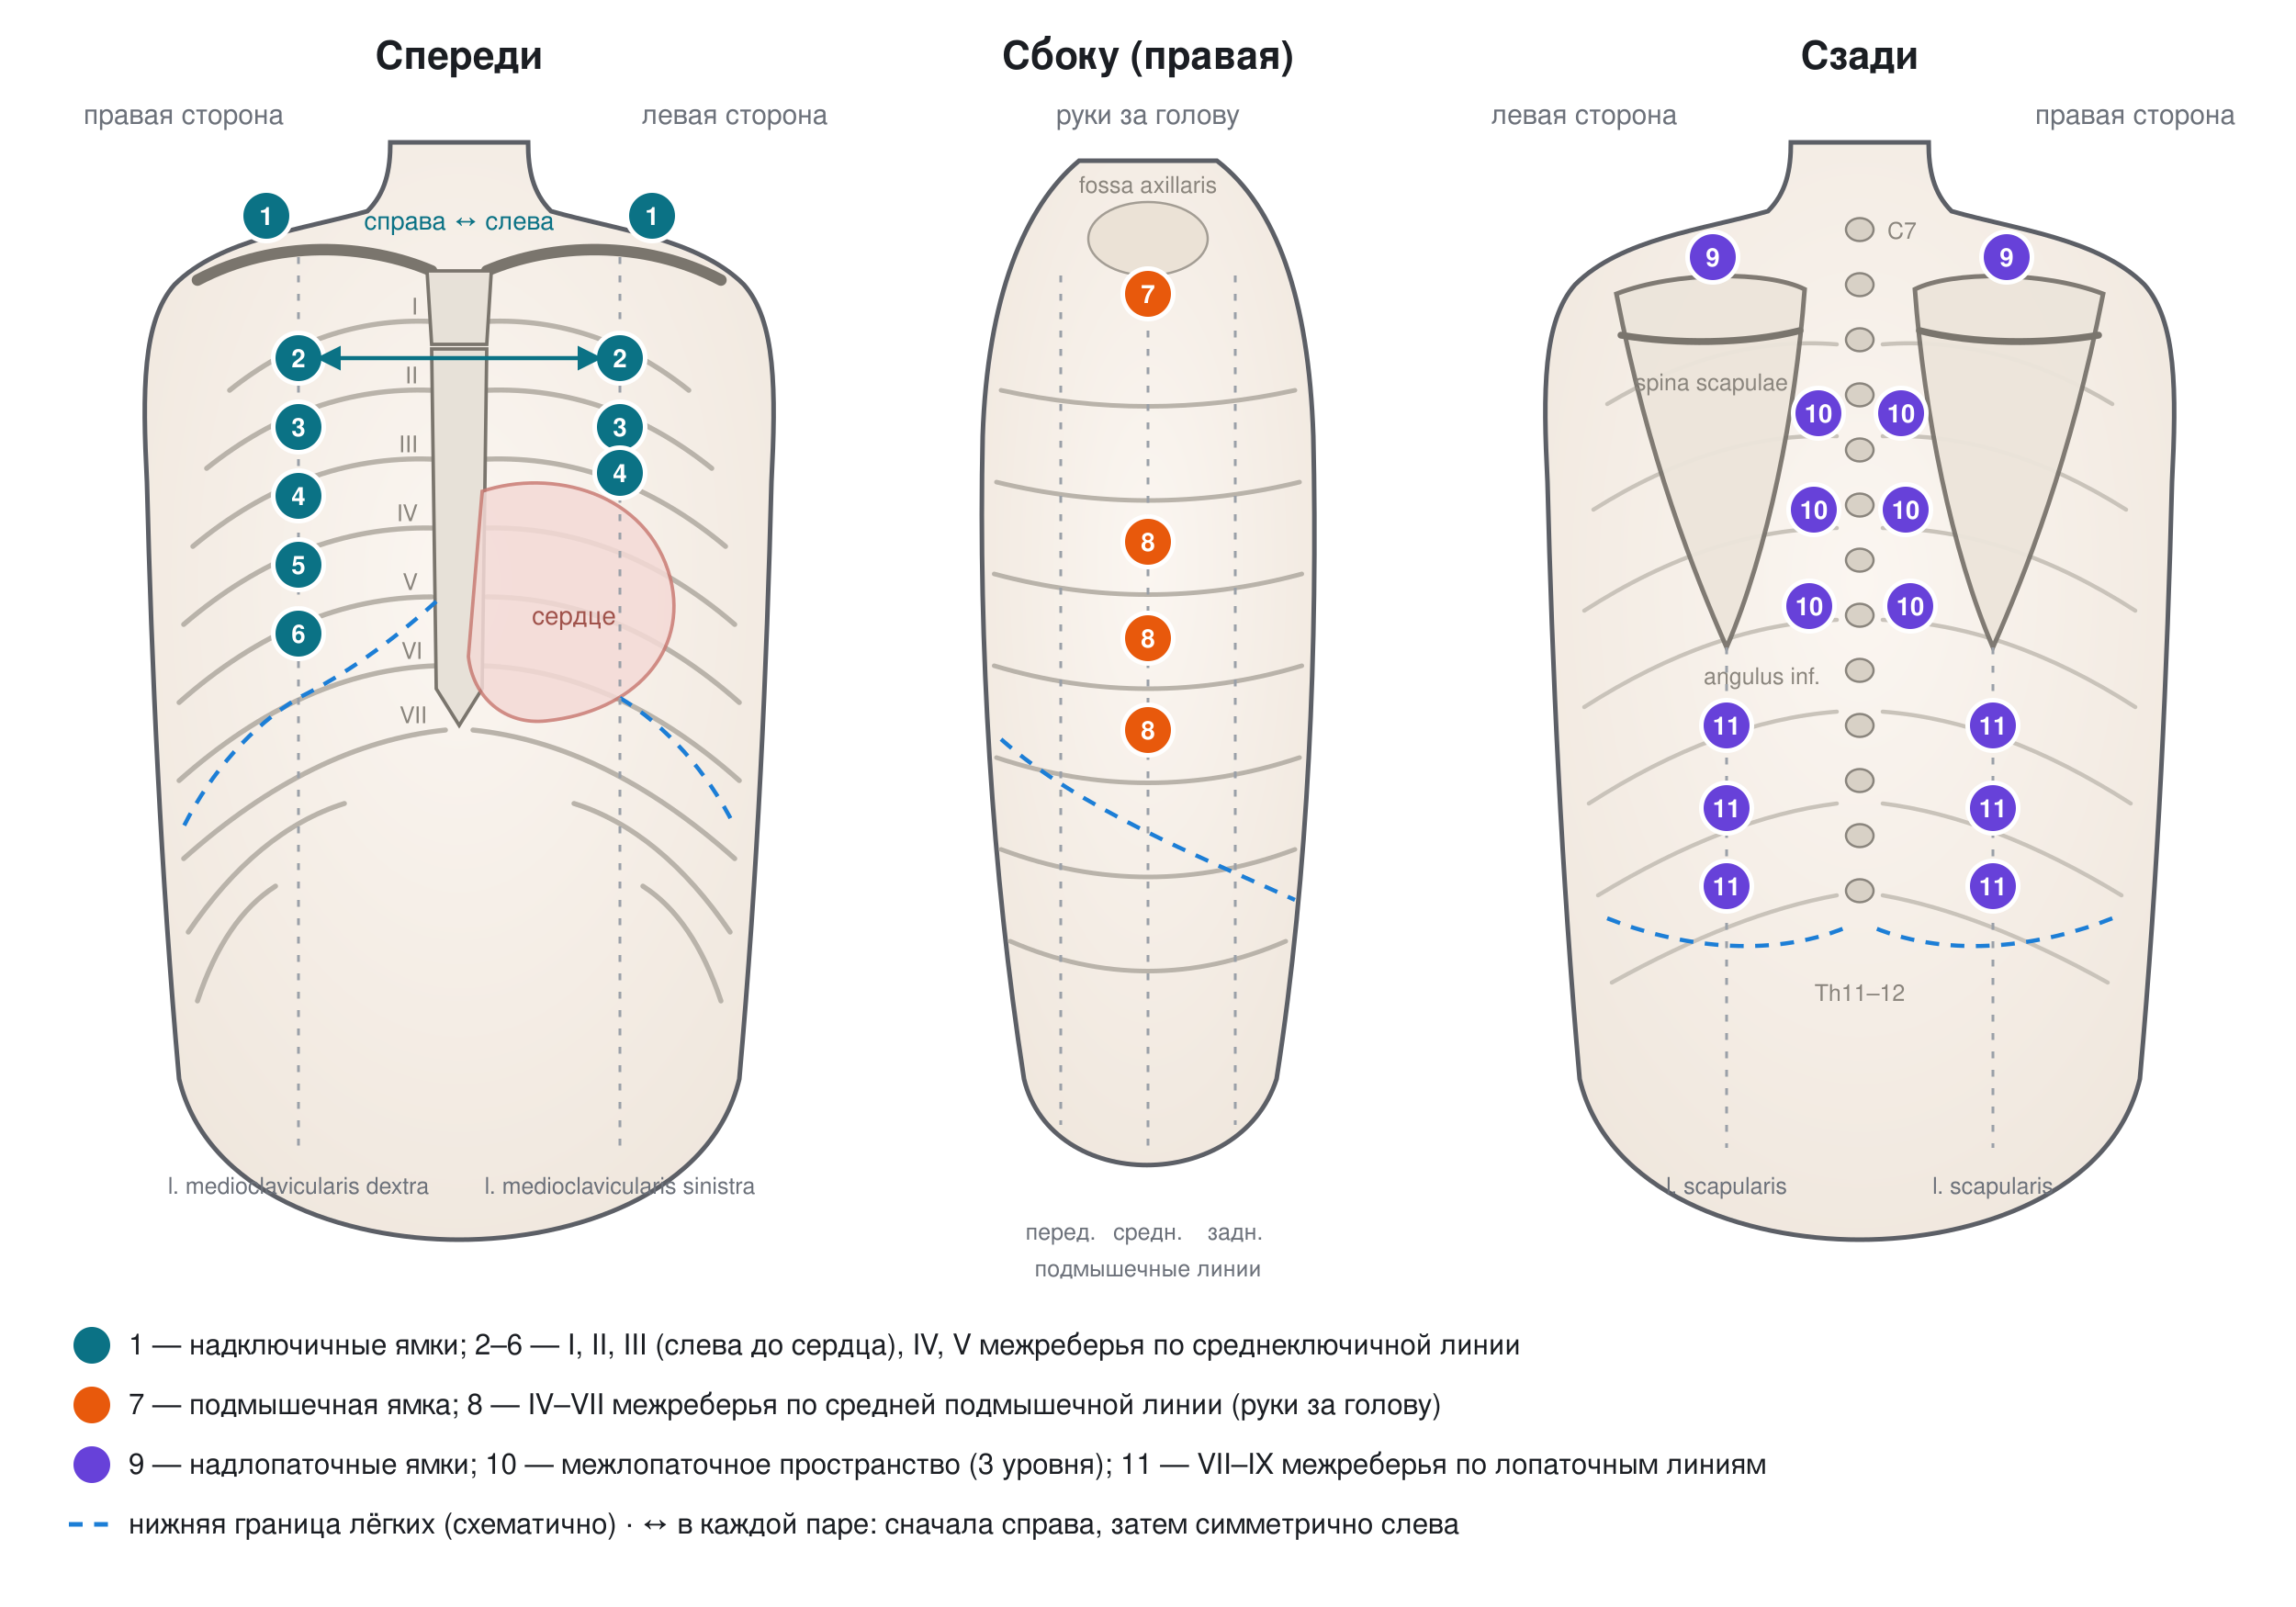
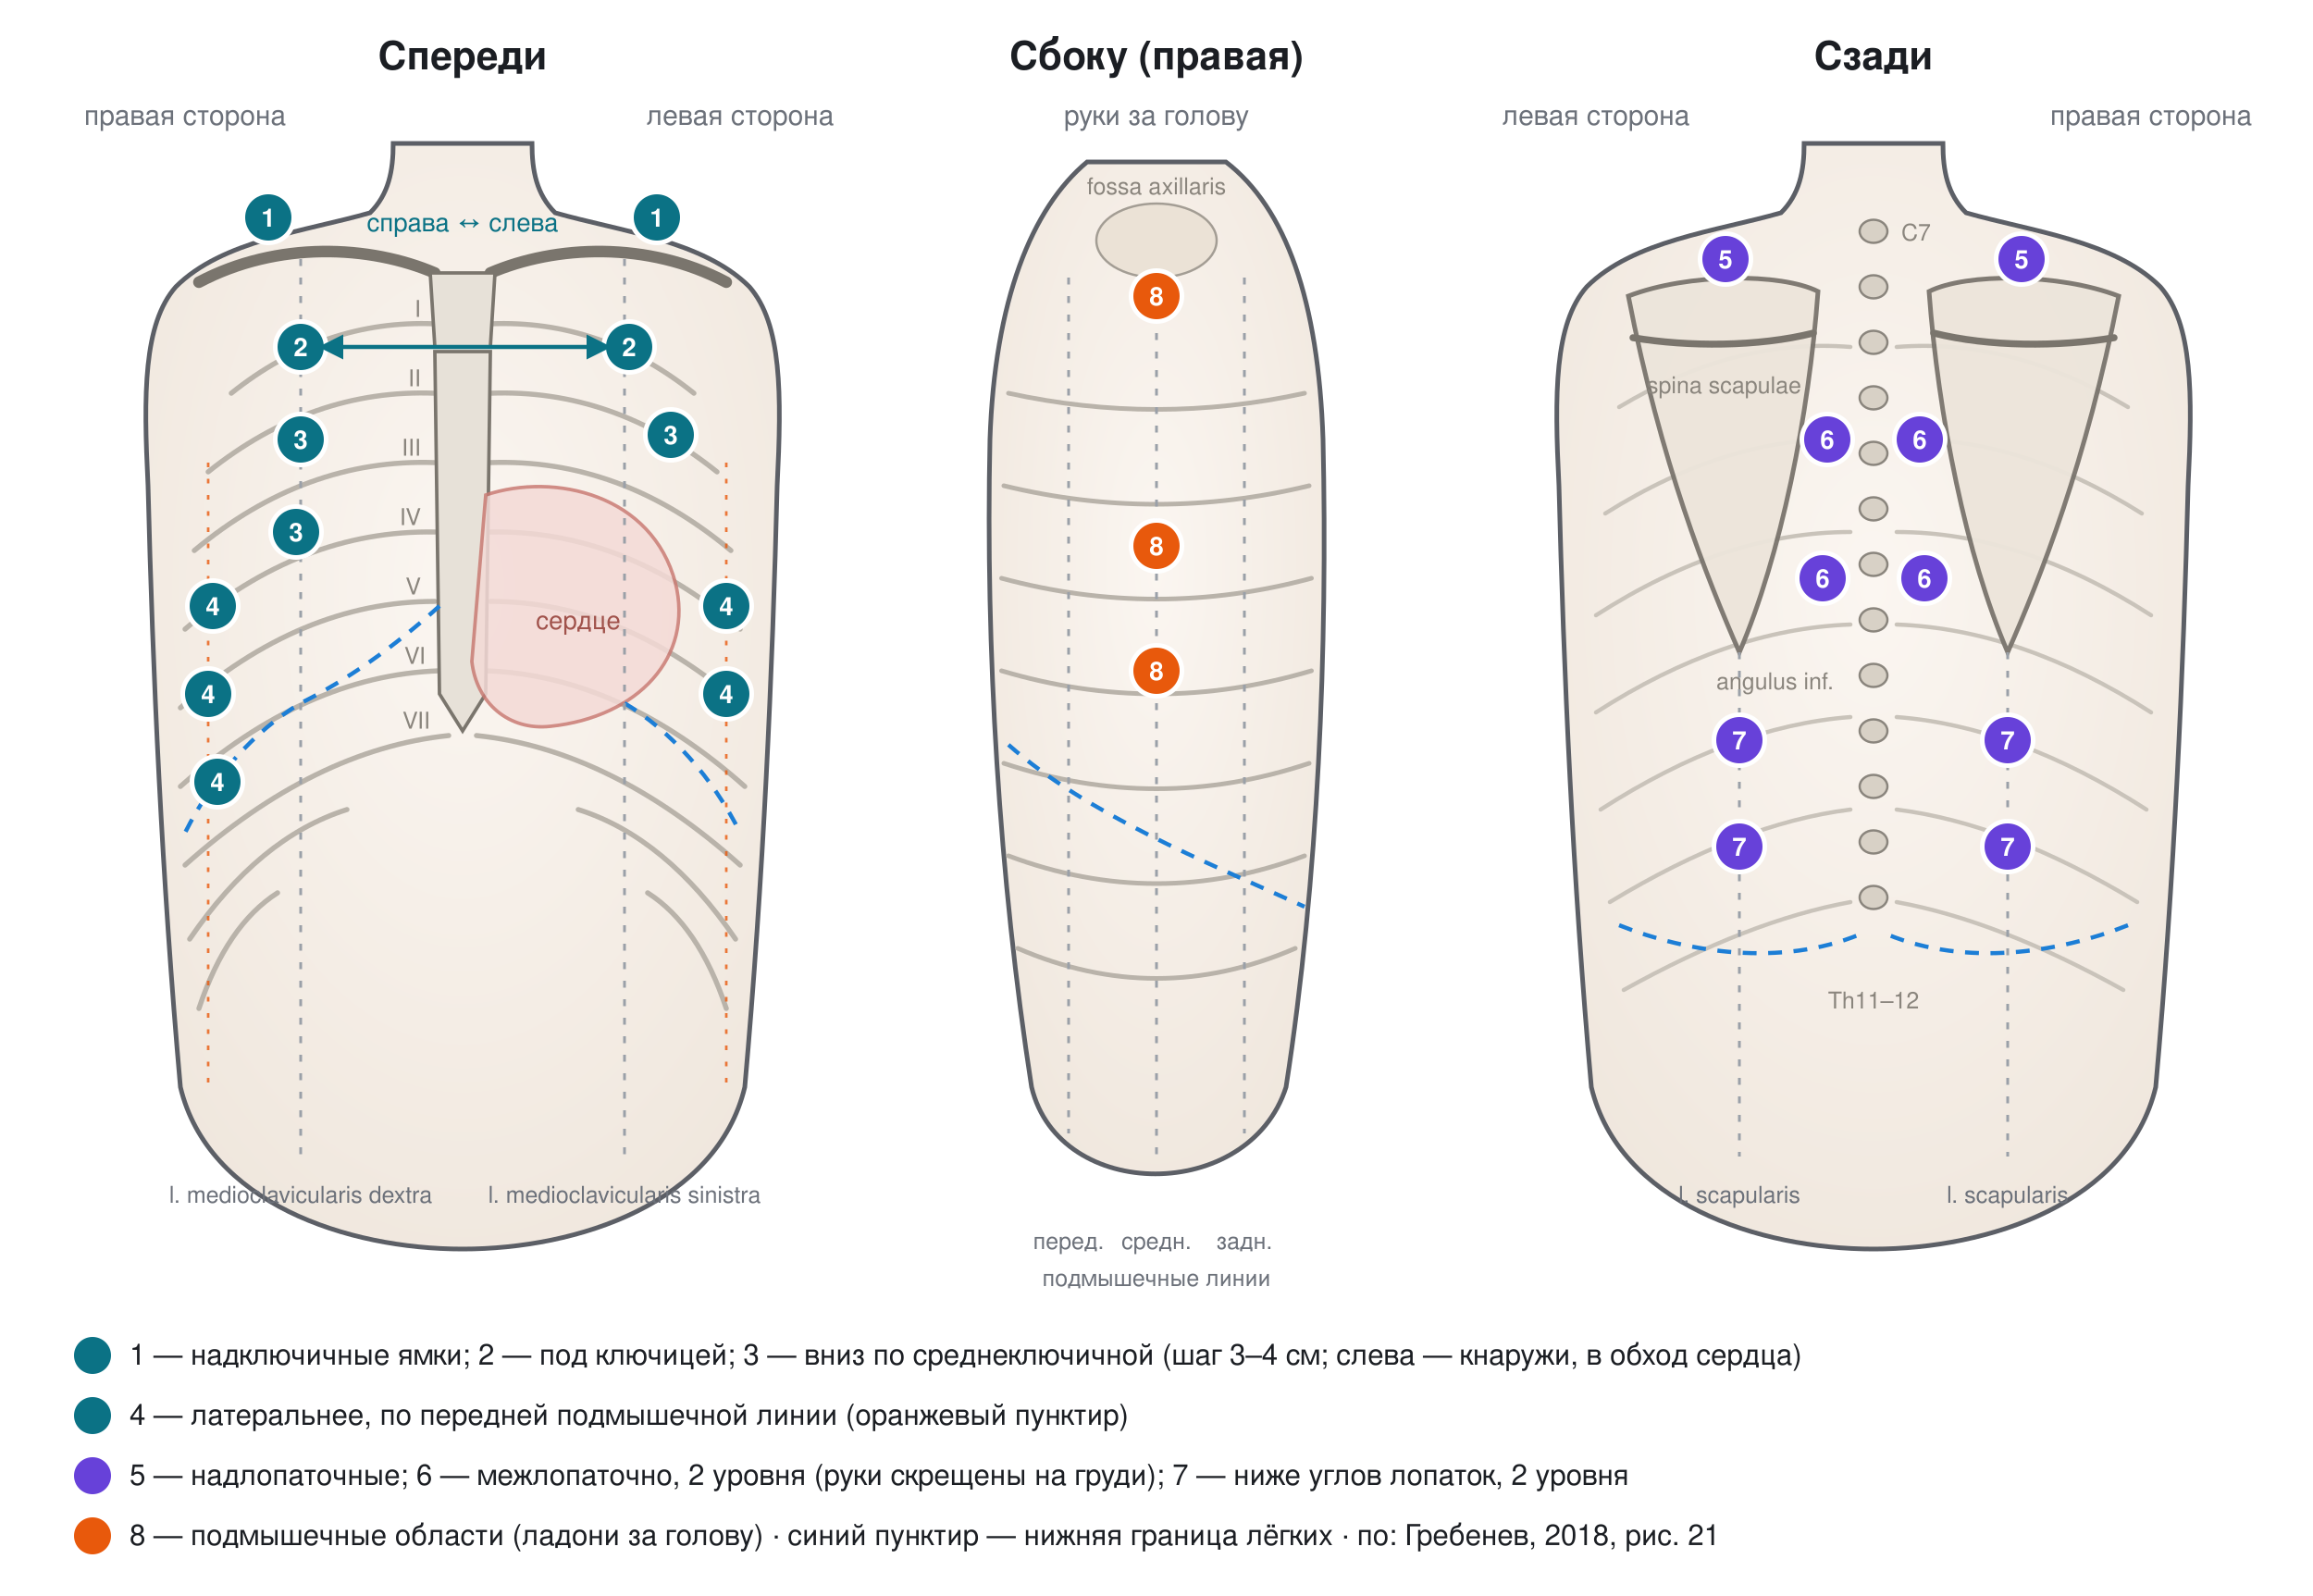
- <svg xmlns="http://www.w3.org/2000/svg" viewBox="0 0 1000 700" font-family="Helvetica, Arial, sans-serif" font-size="13">
+ <svg xmlns="http://www.w3.org/2000/svg" viewBox="0 0 1000 690" font-family="Helvetica, Arial, sans-serif" font-size="13">
  <defs>
    <radialGradient id="skin" cx="50%" cy="40%" r="70%">
      <stop offset="0%" stop-color="#fbf6f1" />
      <stop offset="100%" stop-color="#efe6dc" />
    </radialGradient>
    <g id="pt">
      <circle r="11" fill="#0b7285" stroke="#ffffff" stroke-width="2" />
    </g>
    <g id="ptL">
      <circle r="11" fill="#e8590c" stroke="#ffffff" stroke-width="2" />
    </g>
    <g id="ptB">
      <circle r="11" fill="#6741d9" stroke="#ffffff" stroke-width="2" />
    </g>
  </defs>
  <rect width="1000" height="700" fill="#ffffff" />
  <text x="200" y="30" text-anchor="middle" font-size="17" font-weight="bold" fill="#1b1e23">Спереди</text>
  <text x="80" y="54" text-anchor="middle" font-size="12" fill="#6c717a">правая сторона</text>
  <text x="320" y="54" text-anchor="middle" font-size="12" fill="#6c717a">левая сторона</text>
  <path d="M170 62 C170 74 168 84 160 92 C132 100 96 104 76 124 C62 140 62 170 64 210            C66 290 70 380 78 470 C90 520 150 540 200 540 C250 540 310 520 322 470            C330 380 334 290 336 210 C338 170 338 140 324 124 C304 104 268 100 240 92            C232 84 230 74 230 62 Z" fill="url(#skin)" stroke="#5c5f66" stroke-width="2" />
  <g fill="none" stroke="#b9b3aa" stroke-width="2.2" stroke-linecap="round">
    <path d="M188 140 Q140 138 100 170" />
    <path d="M212 140 Q260 138 300 170" />
    <path d="M188 170 Q135 168 90 204" />
    <path d="M212 170 Q265 168 310 204" />
    <path d="M188 200 Q132 198 84 238" />
    <path d="M212 200 Q268 198 316 238" />
    <path d="M188 230 Q130 229 80 272" />
    <path d="M212 230 Q270 229 320 272" />
    <path d="M188 260 Q130 260 78 306" />
    <path d="M212 260 Q270 260 322 306" />
    <path d="M190 290 Q132 292 78 340" />
    <path d="M210 290 Q268 292 322 340" />
    <path d="M194 318 Q136 324 80 374" />
    <path d="M206 318 Q264 324 320 374" />
    <path d="M150 350 Q112 362 82 406" />
    <path d="M250 350 Q288 362 318 406" />
    <path d="M120 386 Q98 400 86 436" />
    <path d="M280 386 Q302 400 314 436" />
  </g>
  <g font-size="10" fill="#8a857d" text-anchor="end">
    <text x="182" y="137">I</text>
    <text x="182" y="167">II</text>
    <text x="182" y="197">III</text>
    <text x="182" y="227">IV</text>
    <text x="182" y="257">V</text>
    <text x="184" y="287">VI</text>
    <text x="186" y="315">VII</text>
  </g>
  <path d="M188 118 C160 106 120 104 86 122" fill="none" stroke="#7a756d" stroke-width="5" stroke-linecap="round" />
  <path d="M212 118 C240 106 280 104 314 122" fill="none" stroke="#7a756d" stroke-width="5" stroke-linecap="round" />
  <path d="M186 118 L214 118 L212 150 L188 150 Z" fill="#e7e1d8" stroke="#7a756d" stroke-width="1.5" />
  <path d="M188 152 L212 152 L210 300 L200 316 L190 300 Z" fill="#e7e1d8" stroke="#7a756d" stroke-width="1.5" />
  <path d="M210 214 C240 204 282 214 292 252 C300 284 276 310 238 314 C220 316 206 304 204 286 Z" fill="#f3d9d6" stroke="#c97a73" stroke-width="1.5" opacity="0.85" />
  <text x="250" y="272" text-anchor="middle" font-size="11" fill="#a0524b">сердце</text>
  <path d="M190 262 C170 280 150 294 130 304 C110 316 92 336 80 360" fill="none" stroke="#1c7ed6" stroke-width="1.8" stroke-dasharray="6 5" />
  <path d="M270 304 C290 316 308 336 320 360" fill="none" stroke="#1c7ed6" stroke-width="1.8" stroke-dasharray="6 5" />
  <g stroke="#9aa0a8" stroke-width="1.2" stroke-dasharray="3 5">
    <line x1="130" y1="112" x2="130" y2="500" />
    <line x1="270" y1="112" x2="270" y2="500" />
  </g>
+   <g stroke="#e8590c" stroke-width="1.1" stroke-dasharray="2 5" opacity="0.8">
+     <line x1="90" y1="200" x2="90" y2="470" />
+     <line x1="314" y1="200" x2="314" y2="470" />
+   </g>
  <text x="130" y="520" text-anchor="middle" font-size="10" fill="#6c717a">l. medioclavicularis dextra</text>
  <text x="270" y="520" text-anchor="middle" font-size="10" fill="#6c717a">l. medioclavicularis sinistra</text>
  <use href="#pt" x="116" y="94" />
  <use href="#pt" x="284" y="94" />
-   <use href="#pt" x="130" y="156" />
-   <use href="#pt" x="270" y="156" />
-   <use href="#pt" x="130" y="186" />
-   <use href="#pt" x="270" y="186" />
-   <use href="#pt" x="130" y="216" />
-   <use href="#pt" x="270" y="206" />
-   <use href="#pt" x="130" y="246" />
-   <use href="#pt" x="130" y="276" />
+   <use href="#pt" x="130" y="150" />
+   <use href="#pt" x="272" y="150" />
+   <use href="#pt" x="130" y="190" />
+   <use href="#pt" x="128" y="230" />
+   <use href="#pt" x="290" y="188" />
+   <use href="#pt" x="92" y="262" />
+   <use href="#pt" x="90" y="300" />
+   <use href="#pt" x="94" y="338" />
+   <use href="#pt" x="314" y="262" />
+   <use href="#pt" x="314" y="300" />
  <g fill="#fff" font-size="11" font-weight="bold" text-anchor="middle">
    <text x="116" y="98">1</text>
    <text x="284" y="98">1</text>
-     <text x="130" y="160">2</text>
-     <text x="270" y="160">2</text>
-     <text x="130" y="190">3</text>
-     <text x="270" y="190">3</text>
-     <text x="130" y="220">4</text>
-     <text x="270" y="210">4</text>
-     <text x="130" y="250">5</text>
-     <text x="130" y="280">6</text>
-   </g>
-   <path d="M143 156 L257 156" stroke="#0b7285" stroke-width="1.8" marker-start="url(#arr)" marker-end="url(#arr)" />
+     <text x="130" y="154">2</text>
+     <text x="272" y="154">2</text>
+     <text x="130" y="194">3</text>
+     <text x="128" y="234">3</text>
+     <text x="290" y="192">3</text>
+     <text x="92" y="266">4</text>
+     <text x="90" y="304">4</text>
+     <text x="94" y="342">4</text>
+     <text x="314" y="266">4</text>
+     <text x="314" y="304">4</text>
+   </g>
+   <path d="M143 150 L259 150" stroke="#0b7285" stroke-width="1.8" marker-start="url(#arr)" marker-end="url(#arr)" />
  <text x="200" y="100" text-anchor="middle" font-size="11" fill="#0b7285">справа ↔ слева</text>
  <text x="500" y="30" text-anchor="middle" font-size="17" font-weight="bold" fill="#1b1e23">Сбоку (правая)</text>
  <text x="500" y="54" text-anchor="middle" font-size="12" fill="#6c717a">руки за голову</text>
  <path d="M470 70 C446 90 430 130 428 190 C426 280 432 380 446 470 C458 520 540 520 556 470            C570 380 574 280 572 190 C570 130 556 90 530 70 Z" fill="url(#skin)" stroke="#5c5f66" stroke-width="2" />
  <ellipse cx="500" cy="104" rx="26" ry="16" fill="#ebe2d6" stroke="#a39d94" />
  <text x="500" y="84" text-anchor="middle" font-size="10" fill="#8a857d">fossa axillaris</text>
  <g fill="none" stroke="#b9b3aa" stroke-width="2" stroke-linecap="round">
    <path d="M436 170 Q500 184 564 170" />
    <path d="M434 210 Q500 226 566 210" />
    <path d="M433 250 Q500 268 567 250" />
    <path d="M433 290 Q500 310 567 290" />
    <path d="M434 330 Q500 352 566 330" />
    <path d="M436 370 Q500 394 564 370" />
    <path d="M440 410 Q500 436 560 410" />
  </g>
  <g stroke="#9aa0a8" stroke-width="1.2" stroke-dasharray="3 5">
    <line x1="462" y1="120" x2="462" y2="490" />
    <line x1="500" y1="120" x2="500" y2="500" />
    <line x1="538" y1="120" x2="538" y2="490" />
  </g>
  <g font-size="10" fill="#6c717a" text-anchor="middle">
    <text x="462" y="540">перед.</text>
    <text x="500" y="540">средн.</text>
    <text x="538" y="540">задн.</text>
    <text x="500" y="556">подмышечные линии</text>
  </g>
  <path d="M436 322 C470 352 520 372 564 392" fill="none" stroke="#1c7ed6" stroke-width="1.8" stroke-dasharray="6 5" />
  <use href="#ptL" x="500" y="128" />
  <use href="#ptL" x="500" y="236" />
-   <use href="#ptL" x="500" y="278" />
-   <use href="#ptL" x="500" y="318" />
+   <use href="#ptL" x="500" y="290" />
  <g fill="#fff" font-size="11" font-weight="bold" text-anchor="middle">
-     <text x="500" y="132">7</text>
+     <text x="500" y="132">8</text>
    <text x="500" y="240">8</text>
-     <text x="500" y="282">8</text>
-     <text x="500" y="322">8</text>
+     <text x="500" y="294">8</text>
  </g>
  <text x="810" y="30" text-anchor="middle" font-size="17" font-weight="bold" fill="#1b1e23">Сзади</text>
  <text x="690" y="54" text-anchor="middle" font-size="12" fill="#6c717a">левая сторона</text>
  <text x="930" y="54" text-anchor="middle" font-size="12" fill="#6c717a">правая сторона</text>
  <path d="M780 62 C780 74 778 84 770 92 C742 100 706 104 686 124 C672 140 672 170 674 210            C676 290 680 380 688 470 C700 520 760 540 810 540 C860 540 920 520 932 470            C940 380 944 290 946 210 C948 170 948 140 934 124 C914 104 878 100 850 92            C842 84 840 74 840 62 Z" fill="url(#skin)" stroke="#5c5f66" stroke-width="2" />
  <g fill="#d8d1c6" stroke="#8a857d" stroke-width="1">
    <ellipse cx="810" cy="100" rx="6" ry="5" />
    <ellipse cx="810" cy="124" rx="6" ry="5" />
    <ellipse cx="810" cy="148" rx="6" ry="5" />
    <ellipse cx="810" cy="172" rx="6" ry="5" />
    <ellipse cx="810" cy="196" rx="6" ry="5" />
    <ellipse cx="810" cy="220" rx="6" ry="5" />
    <ellipse cx="810" cy="244" rx="6" ry="5" />
    <ellipse cx="810" cy="268" rx="6" ry="5" />
    <ellipse cx="810" cy="292" rx="6" ry="5" />
    <ellipse cx="810" cy="316" rx="6" ry="5" />
    <ellipse cx="810" cy="340" rx="6" ry="5" />
    <ellipse cx="810" cy="364" rx="6" ry="5" />
    <ellipse cx="810" cy="388" rx="6" ry="5" />
  </g>
  <text x="822" y="104" font-size="10" fill="#8a857d">C7</text>
  <text x="810" y="436" text-anchor="middle" font-size="10" fill="#8a857d">Th11–12</text>
  <g fill="none" stroke="#c9c3ba" stroke-width="1.8" stroke-linecap="round">
    <path d="M800 150 Q750 146 700 176" />
    <path d="M820 150 Q870 146 920 176" />
    <path d="M800 190 Q748 188 694 222" />
    <path d="M820 190 Q872 188 926 222" />
    <path d="M800 230 Q746 230 690 266" />
    <path d="M820 230 Q874 230 930 266" />
    <path d="M800 270 Q746 272 690 308" />
    <path d="M820 270 Q874 272 930 308" />
    <path d="M800 310 Q748 314 692 350" />
    <path d="M820 310 Q872 314 928 350" />
    <path d="M800 350 Q752 356 696 390" />
    <path d="M820 350 Q868 356 924 390" />
    <path d="M800 390 Q756 398 702 428" />
    <path d="M820 390 Q864 398 918 428" />
  </g>
  <path d="M704 128 C730 118 770 118 786 126 C782 180 770 240 752 282 C738 250 718 200 704 128 Z" fill="#ece5da" stroke="#7a756d" stroke-width="2" opacity="0.95" />
  <path d="M916 128 C890 118 850 118 834 126 C838 180 850 240 868 282 C882 250 902 200 916 128 Z" fill="#ece5da" stroke="#7a756d" stroke-width="2" opacity="0.95" />
  <path d="M784 144 C760 150 730 150 706 146" fill="none" stroke="#7a756d" stroke-width="3" stroke-linecap="round" />
  <path d="M836 144 C860 150 890 150 914 146" fill="none" stroke="#7a756d" stroke-width="3" stroke-linecap="round" />
  <text x="712" y="170" font-size="10" fill="#8a857d">spina scapulae</text>
  <text x="742" y="298" font-size="10" fill="#8a857d">angulus inf.</text>
  <g stroke="#9aa0a8" stroke-width="1.2" stroke-dasharray="3 5">
    <line x1="752" y1="282" x2="752" y2="500" />
    <line x1="868" y1="282" x2="868" y2="500" />
  </g>
  <text x="752" y="520" text-anchor="middle" font-size="10" fill="#6c717a">l. scapularis</text>
  <text x="868" y="520" text-anchor="middle" font-size="10" fill="#6c717a">l. scapularis</text>
  <path d="M700 400 C730 412 770 418 804 404" fill="none" stroke="#1c7ed6" stroke-width="1.8" stroke-dasharray="6 5" />
  <path d="M920 400 C890 412 850 418 816 404" fill="none" stroke="#1c7ed6" stroke-width="1.8" stroke-dasharray="6 5" />
  <use href="#ptB" x="746" y="112" />
  <use href="#ptB" x="874" y="112" />
-   <use href="#ptB" x="792" y="180" />
-   <use href="#ptB" x="828" y="180" />
-   <use href="#ptB" x="790" y="222" />
-   <use href="#ptB" x="830" y="222" />
-   <use href="#ptB" x="788" y="264" />
-   <use href="#ptB" x="832" y="264" />
-   <use href="#ptB" x="752" y="316" />
-   <use href="#ptB" x="868" y="316" />
-   <use href="#ptB" x="752" y="352" />
-   <use href="#ptB" x="868" y="352" />
-   <use href="#ptB" x="752" y="386" />
-   <use href="#ptB" x="868" y="386" />
+   <use href="#ptB" x="790" y="190" />
+   <use href="#ptB" x="830" y="190" />
+   <use href="#ptB" x="788" y="250" />
+   <use href="#ptB" x="832" y="250" />
+   <use href="#ptB" x="752" y="320" />
+   <use href="#ptB" x="868" y="320" />
+   <use href="#ptB" x="752" y="366" />
+   <use href="#ptB" x="868" y="366" />
  <g fill="#fff" font-size="11" font-weight="bold" text-anchor="middle">
-     <text x="746" y="116">9</text>
-     <text x="874" y="116">9</text>
-     <text x="792" y="184">10</text>
-     <text x="828" y="184">10</text>
-     <text x="790" y="226">10</text>
-     <text x="830" y="226">10</text>
-     <text x="788" y="268">10</text>
-     <text x="832" y="268">10</text>
-     <text x="752" y="320">11</text>
-     <text x="868" y="320">11</text>
-     <text x="752" y="356">11</text>
-     <text x="868" y="356">11</text>
-     <text x="752" y="390">11</text>
-     <text x="868" y="390">11</text>
+     <text x="746" y="116">5</text>
+     <text x="874" y="116">5</text>
+     <text x="790" y="194">6</text>
+     <text x="830" y="194">6</text>
+     <text x="788" y="254">6</text>
+     <text x="832" y="254">6</text>
+     <text x="752" y="324">7</text>
+     <text x="868" y="324">7</text>
+     <text x="752" y="370">7</text>
+     <text x="868" y="370">7</text>
  </g>
  <g font-size="12.5" fill="#1b1e23">
    <circle cx="40" cy="586" r="8" fill="#0b7285" />
-     <text x="56" y="590">1 — надключичные ямки; 2–6 — I, II, III (слева до сердца), IV, V межреберья по среднеключичной линии</text>
-     <circle cx="40" cy="612" r="8" fill="#e8590c" />
-     <text x="56" y="616">7 — подмышечная ямка; 8 — IV–VII межреберья по средней подмышечной линии (руки за голову)</text>
+     <text x="56" y="590">1 — надключичные ямки; 2 — под ключицей; 3 — вниз по среднеключичной (шаг 3–4 см; слева — кнаружи, в обход сердца)</text>
+     <circle cx="40" cy="612" r="8" fill="#0b7285" />
+     <text x="56" y="616">4 — латеральнее, по передней подмышечной линии (оранжевый пунктир)</text>
    <circle cx="40" cy="638" r="8" fill="#6741d9" />
-     <text x="56" y="642">9 — надлопаточные ямки; 10 — межлопаточное пространство (3 уровня); 11 — VII–IX межреберья по лопаточным линиям</text>
-     <line x1="30" y1="664" x2="52" y2="664" stroke="#1c7ed6" stroke-width="2" stroke-dasharray="6 5" />
-     <text x="56" y="668">нижняя граница лёгких (схематично)   ·   ↔ в каждой паре: сначала справа, затем симметрично слева</text>
+     <text x="56" y="642">5 — надлопаточные; 6 — межлопаточно, 2 уровня (руки скрещены на груди); 7 — ниже углов лопаток, 2 уровня</text>
+     <circle cx="40" cy="664" r="8" fill="#e8590c" />
+     <text x="56" y="668">8 — подмышечные области (ладони за голову) · синий пунктир — нижняя граница лёгких · по: Гребенев, 2018, рис. 21</text>
  </g>
  <defs>
    <marker id="arr" viewBox="0 0 10 10" refX="5" refY="5" markerWidth="6" markerHeight="6" orient="auto-start-reverse">
      <path d="M0 0 L10 5 L0 10 Z" fill="#0b7285" />
    </marker>
  </defs>
</svg>
